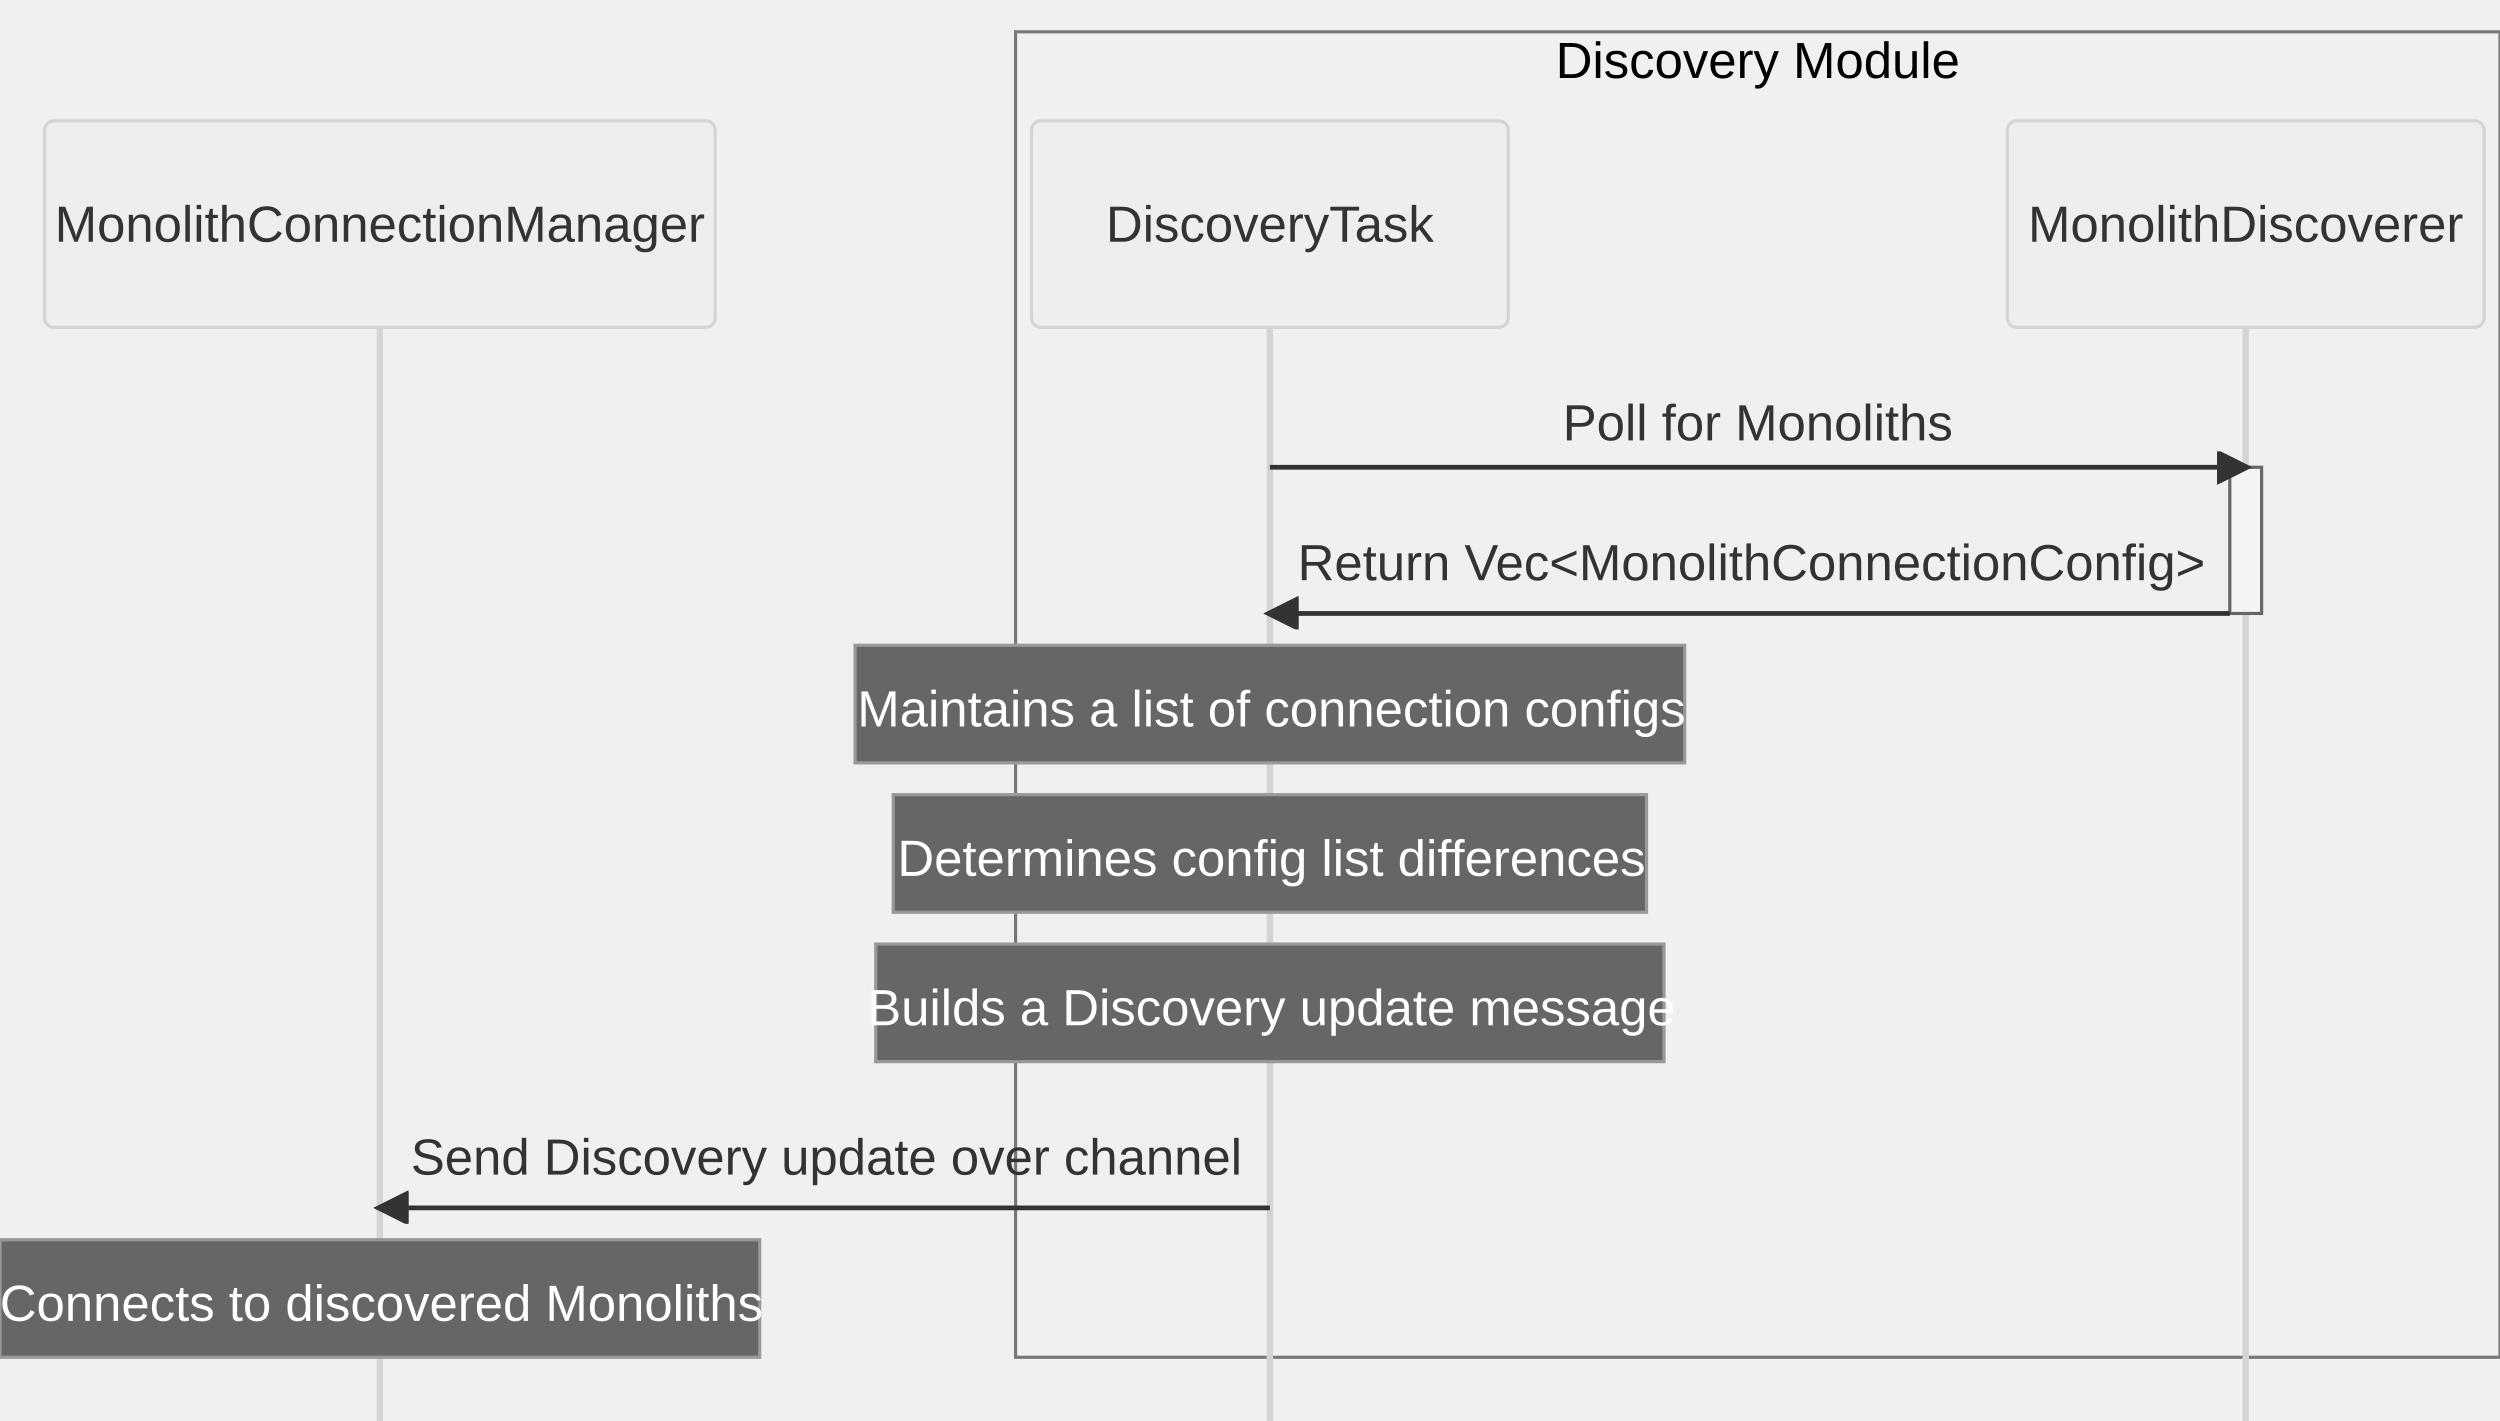
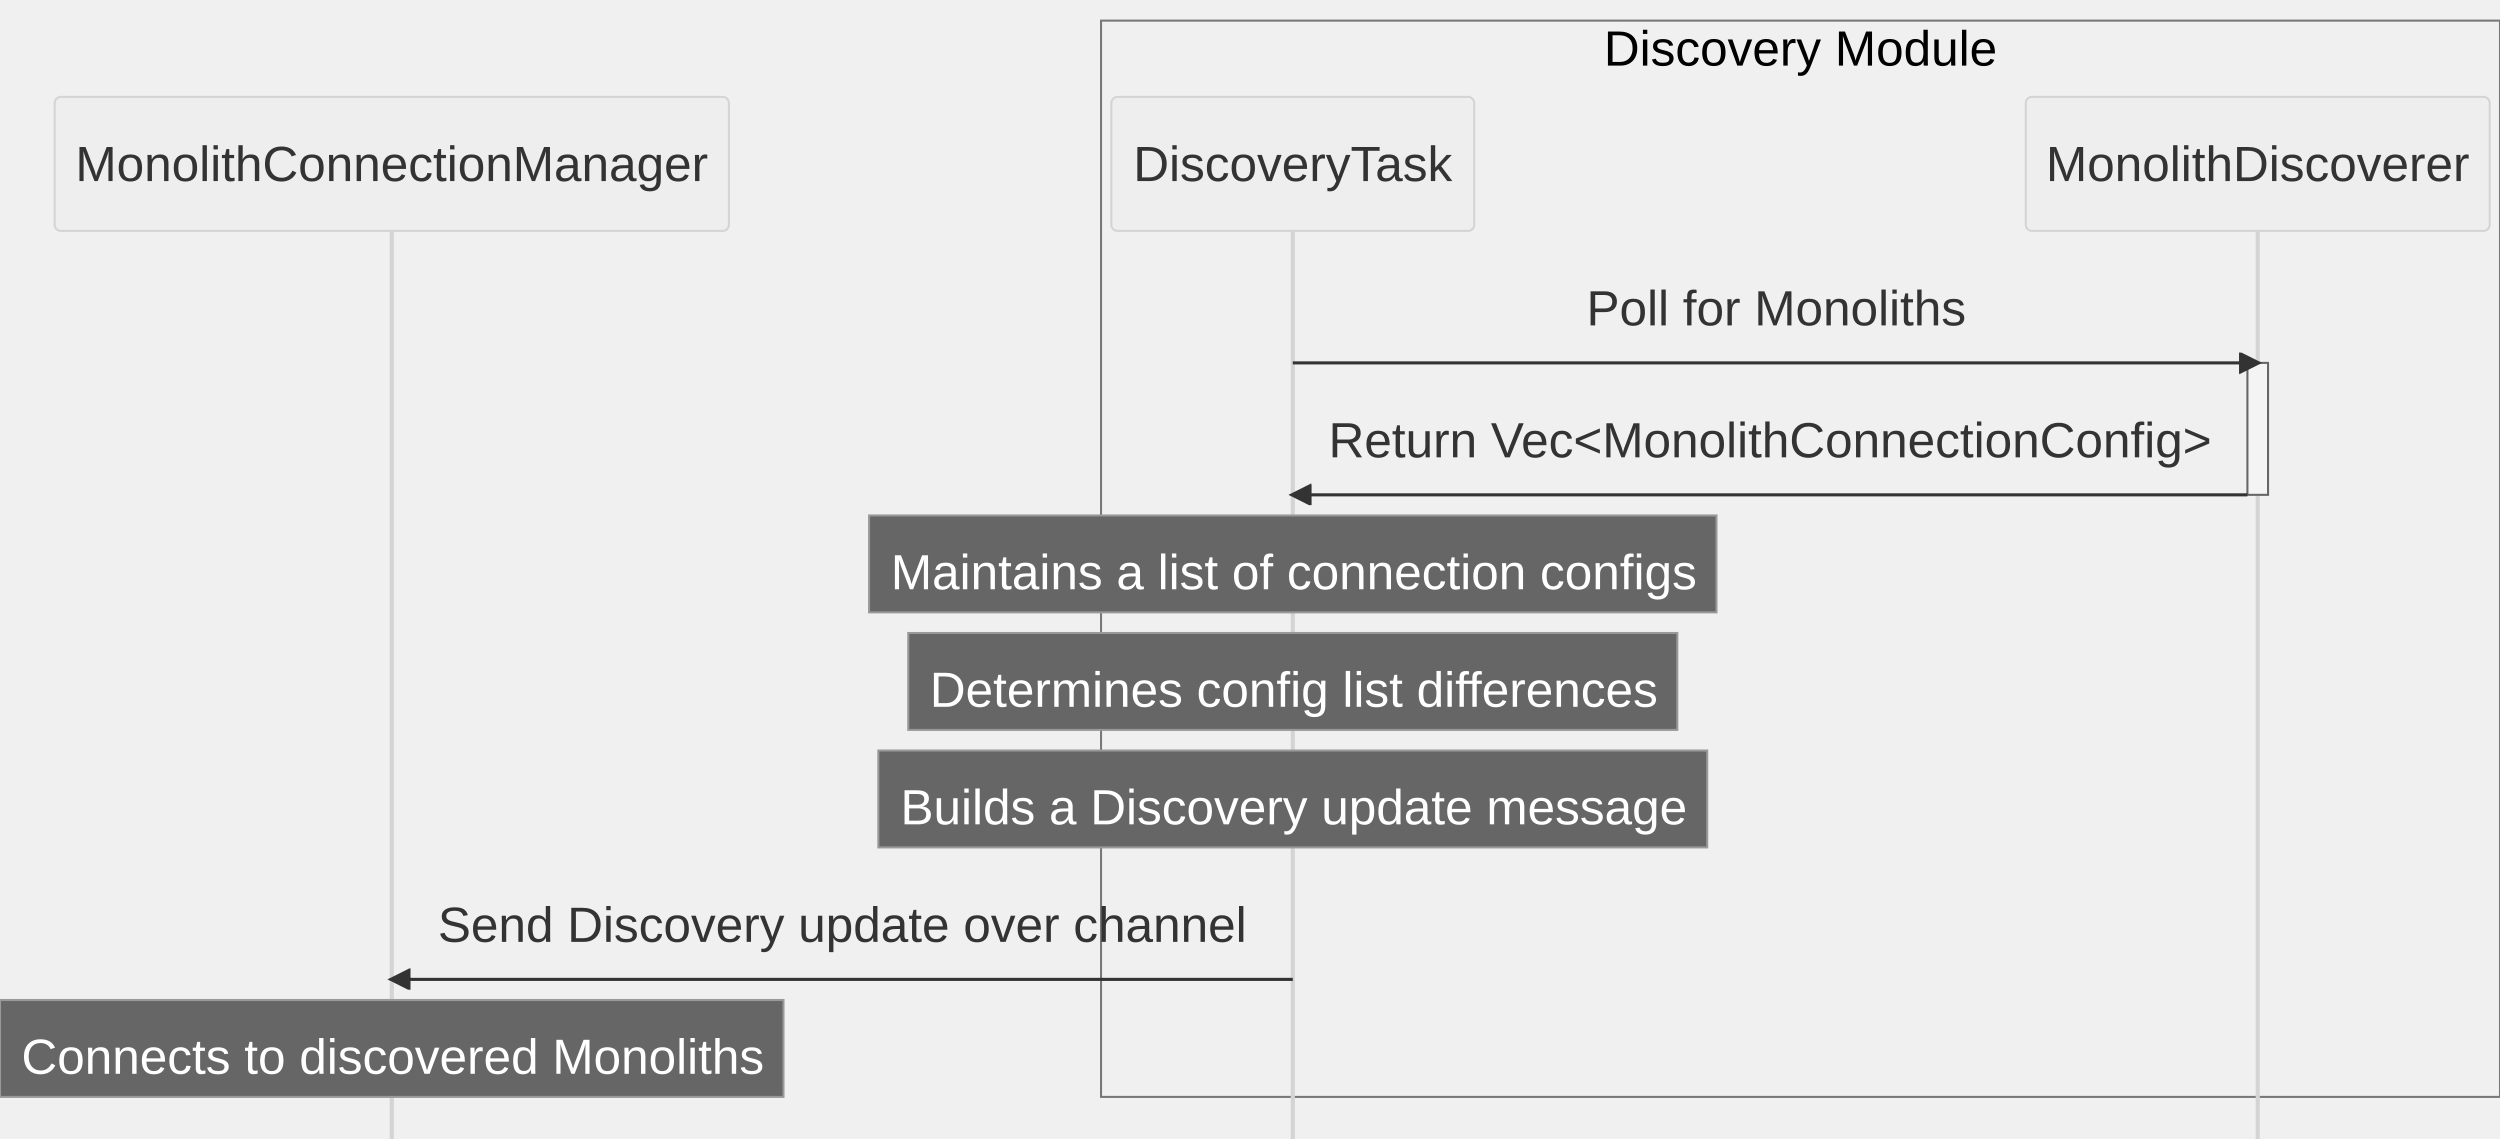
- <svg xmlns="http://www.w3.org/2000/svg" aria-roledescription="sequence" role="graphics-document document" viewBox="-14 -10 786.5 447" style="max-width: 786.5px; background-color: white;" width="100%" id="my-svg">
+ <svg xmlns="http://www.w3.org/2000/svg" aria-roledescription="sequence" role="graphics-document document" viewBox="-26.5 -10 1212.5 552" style="max-width: 1212.5px; background-color: white;" width="100%" id="my-svg">
  <g>
-     <rect class="rect" height="417" width="467" stroke="rgb(0,0,0, 0.5)" fill="transparent" y="0" x="305.5" />
-     <text style="text-anchor: middle; font-size: 16px; font-weight: 400;" class="text" alignment-baseline="central" dominant-baseline="central" y="9" x="539">
-       <tspan dy="0" x="539">Discovery Module</tspan>
+     <rect class="rect" height="522" width="678.5" stroke="rgb(0,0,0, 0.5)" fill="transparent" y="0" x="507.5" />
+     <text style="text-anchor: middle; font-size: 24px; font-weight: 400;" class="text" alignment-baseline="central" dominant-baseline="central" y="13.5" x="846.75">
+       <tspan dy="0" x="846.75">Discovery Module</tspan>
    </text>
  </g>
  <g>
-     <line stroke="#999" stroke-width="0.5px" class="200" y2="2000" x2="692.5" y1="33" x1="692.5" id="actor2" />
+     <line stroke="#999" stroke-width="0.5px" class="200" y2="2000" x2="1068.5" y1="42" x1="1068.5" id="actor2" />
    <g id="root-2">
-       <rect class="actor" ry="3" rx="3" height="65" width="150" stroke="#666" fill="#eaeaea" y="28" x="617.5" />
-       <text style="text-anchor: middle; font-size: 16px; font-weight: 400;" class="actor" alignment-baseline="central" dominant-baseline="central" y="60.5" x="692.5">
-         <tspan dy="0" x="692.5">MonolithDiscoverer</tspan>
+       <rect class="actor" ry="3" rx="3" height="65" width="225" stroke="#666" fill="#eaeaea" y="37" x="956" />
+       <text style="text-anchor: middle; font-size: 24px; font-weight: 400;" class="actor" alignment-baseline="central" dominant-baseline="central" y="69.5" x="1068.5">
+         <tspan dy="0" x="1068.5">MonolithDiscoverer</tspan>
      </text>
    </g>
  </g>
  <g>
-     <line stroke="#999" stroke-width="0.5px" class="200" y2="2000" x2="385.5" y1="33" x1="385.5" id="actor1" />
+     <line stroke="#999" stroke-width="0.5px" class="200" y2="2000" x2="600.5" y1="42" x1="600.5" id="actor1" />
    <g id="root-1">
-       <rect class="actor" ry="3" rx="3" height="65" width="150" stroke="#666" fill="#eaeaea" y="28" x="310.5" />
-       <text style="text-anchor: middle; font-size: 16px; font-weight: 400;" class="actor" alignment-baseline="central" dominant-baseline="central" y="60.5" x="385.5">
-         <tspan dy="0" x="385.5">DiscoveryTask</tspan>
+       <rect class="actor" ry="3" rx="3" height="65" width="176" stroke="#666" fill="#eaeaea" y="37" x="512.5" />
+       <text style="text-anchor: middle; font-size: 24px; font-weight: 400;" class="actor" alignment-baseline="central" dominant-baseline="central" y="69.5" x="600.5">
+         <tspan dy="0" x="600.5">DiscoveryTask</tspan>
      </text>
    </g>
  </g>
  <g>
-     <line stroke="#999" stroke-width="0.5px" class="200" y2="2000" x2="105.5" y1="33" x1="105.5" id="actor0" />
+     <line stroke="#999" stroke-width="0.5px" class="200" y2="2000" x2="163.5" y1="42" x1="163.5" id="actor0" />
    <g id="root-0">
-       <rect class="actor" ry="3" rx="3" height="65" width="211" stroke="#666" fill="#eaeaea" y="28" x="0" />
-       <text style="text-anchor: middle; font-size: 16px; font-weight: 400;" class="actor" alignment-baseline="central" dominant-baseline="central" y="60.5" x="105.5">
-         <tspan dy="0" x="105.5">MonolithConnectionManager</tspan>
+       <rect class="actor" ry="3" rx="3" height="65" width="327" stroke="#666" fill="#eaeaea" y="37" x="0" />
+       <text style="text-anchor: middle; font-size: 24px; font-weight: 400;" class="actor" alignment-baseline="central" dominant-baseline="central" y="69.5" x="163.5">
+         <tspan dy="0" x="163.5">MonolithConnectionManager</tspan>
      </text>
    </g>
  </g>
  <style>#my-svg{font-family:"trebuchet ms",verdana,arial,sans-serif;font-size:16px;fill:#000000;}#my-svg .error-icon{fill:#552222;}#my-svg .error-text{fill:#552222;stroke:#552222;}#my-svg .edge-thickness-normal{stroke-width:2px;}#my-svg .edge-thickness-thick{stroke-width:3.5px;}#my-svg .edge-pattern-solid{stroke-dasharray:0;}#my-svg .edge-pattern-dashed{stroke-dasharray:3;}#my-svg .edge-pattern-dotted{stroke-dasharray:2;}#my-svg .marker{fill:#666;stroke:#666;}#my-svg .marker.cross{stroke:#666;}#my-svg svg{font-family:"trebuchet ms",verdana,arial,sans-serif;font-size:16px;}#my-svg .actor{stroke:hsl(0, 0%, 83%);fill:#eee;}#my-svg text.actor&gt;tspan{fill:#333;stroke:none;}#my-svg .actor-line{stroke:#666;}#my-svg .messageLine0{stroke-width:1.5;stroke-dasharray:none;stroke:#333;}#my-svg .messageLine1{stroke-width:1.5;stroke-dasharray:2,2;stroke:#333;}#my-svg #arrowhead path{fill:#333;stroke:#333;}#my-svg .sequenceNumber{fill:white;}#my-svg #sequencenumber{fill:#333;}#my-svg #crosshead path{fill:#333;stroke:#333;}#my-svg .messageText{fill:#333;stroke:none;}#my-svg .labelBox{stroke:hsl(0, 0%, 83%);fill:#eee;}#my-svg .labelText,#my-svg .labelText&gt;tspan{fill:#333;stroke:none;}#my-svg .loopText,#my-svg .loopText&gt;tspan{fill:#333;stroke:none;}#my-svg .loopLine{stroke-width:2px;stroke-dasharray:2,2;stroke:hsl(0, 0%, 83%);fill:hsl(0, 0%, 83%);}#my-svg .note{stroke:#999;fill:#666;}#my-svg .noteText,#my-svg .noteText&gt;tspan{fill:#fff;stroke:none;}#my-svg .activation0{fill:#f4f4f4;stroke:#666;}#my-svg .activation1{fill:#f4f4f4;stroke:#666;}#my-svg .activation2{fill:#f4f4f4;stroke:#666;}#my-svg .actorPopupMenu{position:absolute;}#my-svg .actorPopupMenuPanel{position:absolute;fill:#eee;box-shadow:0px 8px 16px 0px rgba(0,0,0,0.2);filter:drop-shadow(3px 5px 2px rgb(0 0 0 / 0.4));}#my-svg .actor-man line{stroke:hsl(0, 0%, 83%);fill:#eee;}#my-svg .actor-man circle,#my-svg line{stroke:hsl(0, 0%, 83%);fill:#eee;stroke-width:2px;}#my-svg :root{--mermaid-font-family:"trebuchet ms",verdana,arial,sans-serif;}</style>
  <g />
  <defs>
    <symbol height="24" width="24" id="computer">
      <path d="M2 2v13h20v-13h-20zm18 11h-16v-9h16v9zm-10.228 6l.466-1h3.524l.467 1h-4.457zm14.228 3h-24l2-6h2.104l-1.33 4h18.45l-1.297-4h2.073l2 6zm-5-10h-14v-7h14v7z" transform="scale(.5)" />
    </symbol>
  </defs>
  <defs>
    <symbol clip-rule="evenodd" fill-rule="evenodd" id="database">
      <path d="M12.258.001l.256.004.255.005.253.008.251.01.249.012.247.015.246.016.242.019.241.02.239.023.236.024.233.027.231.028.229.031.225.032.223.034.22.036.217.038.214.04.211.041.208.043.205.045.201.046.198.048.194.05.191.051.187.053.183.054.18.056.175.057.172.059.168.06.163.061.16.063.155.064.15.066.074.033.073.033.071.034.07.034.069.035.068.035.067.035.066.035.064.036.064.036.062.036.06.036.06.037.058.037.058.037.055.038.055.038.053.038.052.038.051.039.05.039.048.039.047.039.045.04.044.04.043.04.041.04.04.041.039.041.037.041.036.041.034.041.033.042.032.042.03.042.029.042.027.042.026.043.024.043.023.043.021.043.02.043.018.044.017.043.015.044.013.044.012.044.011.045.009.044.007.045.006.045.004.045.002.045.001.045v17l-.001.045-.002.045-.004.045-.006.045-.007.045-.009.044-.011.045-.012.044-.013.044-.015.044-.017.043-.018.044-.02.043-.021.043-.023.043-.024.043-.026.043-.027.042-.029.042-.03.042-.032.042-.033.042-.034.041-.036.041-.037.041-.039.041-.04.041-.041.04-.043.04-.044.04-.045.04-.047.039-.048.039-.05.039-.051.039-.052.038-.053.038-.055.038-.055.038-.058.037-.058.037-.06.037-.06.036-.062.036-.064.036-.064.036-.066.035-.067.035-.068.035-.069.035-.07.034-.071.034-.073.033-.074.033-.15.066-.155.064-.16.063-.163.061-.168.06-.172.059-.175.057-.18.056-.183.054-.187.053-.191.051-.194.05-.198.048-.201.046-.205.045-.208.043-.211.041-.214.04-.217.038-.22.036-.223.034-.225.032-.229.031-.231.028-.233.027-.236.024-.239.023-.241.02-.242.019-.246.016-.247.015-.249.012-.251.01-.253.008-.255.005-.256.004-.258.001-.258-.001-.256-.004-.255-.005-.253-.008-.251-.01-.249-.012-.247-.015-.245-.016-.243-.019-.241-.02-.238-.023-.236-.024-.234-.027-.231-.028-.228-.031-.226-.032-.223-.034-.22-.036-.217-.038-.214-.04-.211-.041-.208-.043-.204-.045-.201-.046-.198-.048-.195-.05-.19-.051-.187-.053-.184-.054-.179-.056-.176-.057-.172-.059-.167-.06-.164-.061-.159-.063-.155-.064-.151-.066-.074-.033-.072-.033-.072-.034-.07-.034-.069-.035-.068-.035-.067-.035-.066-.035-.064-.036-.063-.036-.062-.036-.061-.036-.06-.037-.058-.037-.057-.037-.056-.038-.055-.038-.053-.038-.052-.038-.051-.039-.049-.039-.049-.039-.046-.039-.046-.04-.044-.04-.043-.04-.041-.04-.04-.041-.039-.041-.037-.041-.036-.041-.034-.041-.033-.042-.032-.042-.03-.042-.029-.042-.027-.042-.026-.043-.024-.043-.023-.043-.021-.043-.02-.043-.018-.044-.017-.043-.015-.044-.013-.044-.012-.044-.011-.045-.009-.044-.007-.045-.006-.045-.004-.045-.002-.045-.001-.045v-17l.001-.045.002-.045.004-.045.006-.045.007-.045.009-.044.011-.045.012-.044.013-.044.015-.044.017-.043.018-.044.02-.043.021-.043.023-.043.024-.043.026-.043.027-.042.029-.042.03-.042.032-.042.033-.042.034-.041.036-.041.037-.041.039-.041.04-.041.041-.04.043-.04.044-.04.046-.04.046-.039.049-.039.049-.039.051-.039.052-.038.053-.038.055-.038.056-.038.057-.037.058-.037.06-.037.061-.036.062-.036.063-.036.064-.036.066-.035.067-.035.068-.035.069-.035.07-.034.072-.034.072-.033.074-.033.151-.066.155-.064.159-.063.164-.061.167-.06.172-.059.176-.057.179-.056.184-.054.187-.053.19-.051.195-.05.198-.048.201-.046.204-.045.208-.043.211-.041.214-.04.217-.038.22-.036.223-.034.226-.032.228-.031.231-.028.234-.027.236-.024.238-.023.241-.02.243-.019.245-.016.247-.015.249-.012.251-.01.253-.008.255-.005.256-.004.258-.001.258.001zm-9.258 20.499v.01l.001.021.003.021.004.022.005.021.006.022.007.022.009.023.01.022.011.023.012.023.013.023.015.023.016.024.017.023.018.024.019.024.021.024.022.025.023.024.024.025.052.049.056.05.061.051.066.051.07.051.075.051.079.052.084.052.088.052.092.052.097.052.102.051.105.052.11.052.114.051.119.051.123.051.127.05.131.05.135.05.139.048.144.049.147.047.152.047.155.047.16.045.163.045.167.043.171.043.176.041.178.041.183.039.187.039.19.037.194.035.197.035.202.033.204.031.209.03.212.029.216.027.219.025.222.024.226.021.23.02.233.018.236.016.24.015.243.012.246.01.249.008.253.005.256.004.259.001.26-.001.257-.004.254-.005.25-.008.247-.011.244-.012.241-.014.237-.016.233-.018.231-.021.226-.021.224-.024.22-.026.216-.027.212-.028.21-.031.205-.031.202-.034.198-.034.194-.036.191-.037.187-.039.183-.04.179-.04.175-.042.172-.043.168-.044.163-.045.16-.046.155-.046.152-.047.148-.048.143-.049.139-.049.136-.05.131-.05.126-.05.123-.051.118-.052.114-.051.11-.052.106-.052.101-.052.096-.052.092-.052.088-.053.083-.051.079-.052.074-.052.07-.051.065-.051.06-.051.056-.05.051-.05.023-.024.023-.025.021-.024.02-.024.019-.024.018-.024.017-.024.015-.023.014-.024.013-.023.012-.023.01-.023.01-.022.008-.022.006-.022.006-.022.004-.022.004-.021.001-.021.001-.021v-4.127l-.077.055-.08.053-.083.054-.085.053-.087.052-.09.052-.093.051-.095.05-.097.05-.1.049-.102.049-.105.048-.106.047-.109.047-.111.046-.114.045-.115.045-.118.044-.12.043-.122.042-.124.042-.126.041-.128.04-.13.04-.132.038-.134.038-.135.037-.138.037-.139.035-.142.035-.143.034-.144.033-.147.032-.148.031-.15.03-.151.03-.153.029-.154.027-.156.027-.158.026-.159.025-.161.024-.162.023-.163.022-.165.021-.166.02-.167.019-.169.018-.169.017-.171.016-.173.015-.173.014-.175.013-.175.012-.177.011-.178.01-.179.008-.179.008-.181.006-.182.005-.182.004-.184.003-.184.002h-.37l-.184-.002-.184-.003-.182-.004-.182-.005-.181-.006-.179-.008-.179-.008-.178-.01-.176-.011-.176-.012-.175-.013-.173-.014-.172-.015-.171-.016-.17-.017-.169-.018-.167-.019-.166-.02-.165-.021-.163-.022-.162-.023-.161-.024-.159-.025-.157-.026-.156-.027-.155-.027-.153-.029-.151-.03-.15-.03-.148-.031-.146-.032-.145-.033-.143-.034-.141-.035-.14-.035-.137-.037-.136-.037-.134-.038-.132-.038-.13-.04-.128-.04-.126-.041-.124-.042-.122-.042-.12-.044-.117-.043-.116-.045-.113-.045-.112-.046-.109-.047-.106-.047-.105-.048-.102-.049-.1-.049-.097-.05-.095-.05-.093-.052-.09-.051-.087-.052-.085-.053-.083-.054-.08-.054-.077-.054v4.127zm0-5.654v.011l.001.021.003.021.004.021.005.022.006.022.007.022.009.022.01.022.011.023.012.023.013.023.015.024.016.023.017.024.018.024.019.024.021.024.022.024.023.025.024.024.052.05.056.05.061.05.066.051.07.051.075.052.079.051.084.052.088.052.092.052.097.052.102.052.105.052.11.051.114.051.119.052.123.05.127.051.131.05.135.049.139.049.144.048.147.048.152.047.155.046.16.045.163.045.167.044.171.042.176.042.178.04.183.04.187.038.19.037.194.036.197.034.202.033.204.032.209.03.212.028.216.027.219.025.222.024.226.022.23.02.233.018.236.016.24.014.243.012.246.01.249.008.253.006.256.003.259.001.26-.001.257-.003.254-.006.25-.008.247-.01.244-.012.241-.015.237-.016.233-.018.231-.02.226-.022.224-.024.22-.025.216-.027.212-.029.21-.03.205-.032.202-.033.198-.035.194-.036.191-.037.187-.039.183-.039.179-.041.175-.042.172-.043.168-.044.163-.045.16-.045.155-.047.152-.047.148-.048.143-.048.139-.05.136-.049.131-.05.126-.051.123-.051.118-.051.114-.052.11-.052.106-.052.101-.052.096-.052.092-.052.088-.052.083-.052.079-.052.074-.051.07-.052.065-.051.06-.05.056-.051.051-.049.023-.025.023-.024.021-.025.02-.024.019-.024.018-.024.017-.024.015-.023.014-.023.013-.024.012-.022.01-.023.01-.023.008-.022.006-.022.006-.022.004-.021.004-.022.001-.021.001-.021v-4.139l-.077.054-.08.054-.083.054-.085.052-.087.053-.09.051-.093.051-.095.051-.097.05-.1.049-.102.049-.105.048-.106.047-.109.047-.111.046-.114.045-.115.044-.118.044-.12.044-.122.042-.124.042-.126.041-.128.04-.13.039-.132.039-.134.038-.135.037-.138.036-.139.036-.142.035-.143.033-.144.033-.147.033-.148.031-.15.03-.151.03-.153.028-.154.028-.156.027-.158.026-.159.025-.161.024-.162.023-.163.022-.165.021-.166.02-.167.019-.169.018-.169.017-.171.016-.173.015-.173.014-.175.013-.175.012-.177.011-.178.009-.179.009-.179.007-.181.007-.182.005-.182.004-.184.003-.184.002h-.37l-.184-.002-.184-.003-.182-.004-.182-.005-.181-.007-.179-.007-.179-.009-.178-.009-.176-.011-.176-.012-.175-.013-.173-.014-.172-.015-.171-.016-.17-.017-.169-.018-.167-.019-.166-.02-.165-.021-.163-.022-.162-.023-.161-.024-.159-.025-.157-.026-.156-.027-.155-.028-.153-.028-.151-.03-.15-.03-.148-.031-.146-.033-.145-.033-.143-.033-.141-.035-.14-.036-.137-.036-.136-.037-.134-.038-.132-.039-.13-.039-.128-.04-.126-.041-.124-.042-.122-.043-.12-.043-.117-.044-.116-.044-.113-.046-.112-.046-.109-.046-.106-.047-.105-.048-.102-.049-.1-.049-.097-.05-.095-.051-.093-.051-.09-.051-.087-.053-.085-.052-.083-.054-.08-.054-.077-.054v4.139zm0-5.666v.011l.001.02.003.022.004.021.005.022.006.021.007.022.009.023.01.022.011.023.012.023.013.023.015.023.016.024.017.024.018.023.019.024.021.025.022.024.023.024.024.025.052.05.056.05.061.05.066.051.07.051.075.052.079.051.084.052.088.052.092.052.097.052.102.052.105.051.11.052.114.051.119.051.123.051.127.05.131.05.135.05.139.049.144.048.147.048.152.047.155.046.16.045.163.045.167.043.171.043.176.042.178.04.183.04.187.038.19.037.194.036.197.034.202.033.204.032.209.03.212.028.216.027.219.025.222.024.226.021.23.02.233.018.236.017.24.014.243.012.246.01.249.008.253.006.256.003.259.001.26-.001.257-.003.254-.006.25-.008.247-.01.244-.013.241-.014.237-.016.233-.018.231-.02.226-.022.224-.024.22-.025.216-.027.212-.029.21-.03.205-.032.202-.033.198-.035.194-.036.191-.037.187-.039.183-.039.179-.041.175-.042.172-.043.168-.044.163-.045.16-.045.155-.047.152-.047.148-.048.143-.049.139-.049.136-.049.131-.051.126-.05.123-.051.118-.052.114-.051.11-.052.106-.052.101-.052.096-.052.092-.052.088-.052.083-.052.079-.052.074-.052.07-.051.065-.051.06-.051.056-.05.051-.049.023-.025.023-.025.021-.024.02-.024.019-.024.018-.024.017-.024.015-.023.014-.024.013-.023.012-.023.01-.022.01-.023.008-.022.006-.022.006-.022.004-.022.004-.021.001-.021.001-.021v-4.153l-.077.054-.08.054-.083.053-.085.053-.087.053-.09.051-.093.051-.095.051-.097.05-.1.049-.102.048-.105.048-.106.048-.109.046-.111.046-.114.046-.115.044-.118.044-.12.043-.122.043-.124.042-.126.041-.128.04-.13.039-.132.039-.134.038-.135.037-.138.036-.139.036-.142.034-.143.034-.144.033-.147.032-.148.032-.15.03-.151.03-.153.028-.154.028-.156.027-.158.026-.159.024-.161.024-.162.023-.163.023-.165.021-.166.02-.167.019-.169.018-.169.017-.171.016-.173.015-.173.014-.175.013-.175.012-.177.01-.178.01-.179.009-.179.007-.181.006-.182.006-.182.004-.184.003-.184.001-.185.001-.185-.001-.184-.001-.184-.003-.182-.004-.182-.006-.181-.006-.179-.007-.179-.009-.178-.01-.176-.01-.176-.012-.175-.013-.173-.014-.172-.015-.171-.016-.17-.017-.169-.018-.167-.019-.166-.02-.165-.021-.163-.023-.162-.023-.161-.024-.159-.024-.157-.026-.156-.027-.155-.028-.153-.028-.151-.03-.15-.03-.148-.032-.146-.032-.145-.033-.143-.034-.141-.034-.14-.036-.137-.036-.136-.037-.134-.038-.132-.039-.13-.039-.128-.041-.126-.041-.124-.041-.122-.043-.12-.043-.117-.044-.116-.044-.113-.046-.112-.046-.109-.046-.106-.048-.105-.048-.102-.048-.1-.05-.097-.049-.095-.051-.093-.051-.09-.052-.087-.052-.085-.053-.083-.053-.08-.054-.077-.054v4.153zm8.74-8.179l-.257.004-.254.005-.25.008-.247.011-.244.012-.241.014-.237.016-.233.018-.231.021-.226.022-.224.023-.22.026-.216.027-.212.028-.21.031-.205.032-.202.033-.198.034-.194.036-.191.038-.187.038-.183.04-.179.041-.175.042-.172.043-.168.043-.163.045-.16.046-.155.046-.152.048-.148.048-.143.048-.139.049-.136.05-.131.05-.126.051-.123.051-.118.051-.114.052-.11.052-.106.052-.101.052-.096.052-.092.052-.088.052-.083.052-.079.052-.074.051-.07.052-.065.051-.06.05-.056.05-.051.05-.023.025-.023.024-.021.024-.02.025-.019.024-.018.024-.017.023-.015.024-.014.023-.013.023-.012.023-.01.023-.01.022-.008.022-.006.023-.006.021-.004.022-.004.021-.001.021-.001.021.001.021.001.021.004.021.004.022.006.021.006.023.008.022.01.022.01.023.012.023.013.023.014.023.015.024.017.023.018.024.019.024.02.025.021.024.023.024.023.025.051.05.056.05.06.05.065.051.07.052.074.051.079.052.083.052.088.052.092.052.096.052.101.052.106.052.11.052.114.052.118.051.123.051.126.051.131.05.136.05.139.049.143.048.148.048.152.048.155.046.16.046.163.045.168.043.172.043.175.042.179.041.183.04.187.038.191.038.194.036.198.034.202.033.205.032.21.031.212.028.216.027.22.026.224.023.226.022.231.021.233.018.237.016.241.014.244.012.247.011.25.008.254.005.257.004.26.001.26-.001.257-.004.254-.005.25-.008.247-.011.244-.012.241-.014.237-.016.233-.018.231-.021.226-.022.224-.023.22-.026.216-.027.212-.028.21-.031.205-.032.202-.033.198-.034.194-.036.191-.038.187-.038.183-.04.179-.041.175-.042.172-.043.168-.043.163-.045.16-.046.155-.046.152-.048.148-.048.143-.048.139-.049.136-.05.131-.05.126-.051.123-.051.118-.051.114-.052.11-.052.106-.052.101-.052.096-.052.092-.052.088-.052.083-.052.079-.052.074-.051.07-.052.065-.051.06-.05.056-.05.051-.05.023-.025.023-.024.021-.024.02-.025.019-.024.018-.024.017-.023.015-.024.014-.023.013-.023.012-.023.01-.023.01-.022.008-.022.006-.023.006-.021.004-.022.004-.021.001-.021.001-.021-.001-.021-.001-.021-.004-.021-.004-.022-.006-.021-.006-.023-.008-.022-.01-.022-.01-.023-.012-.023-.013-.023-.014-.023-.015-.024-.017-.023-.018-.024-.019-.024-.02-.025-.021-.024-.023-.024-.023-.025-.051-.05-.056-.05-.06-.05-.065-.051-.07-.052-.074-.051-.079-.052-.083-.052-.088-.052-.092-.052-.096-.052-.101-.052-.106-.052-.11-.052-.114-.052-.118-.051-.123-.051-.126-.051-.131-.05-.136-.05-.139-.049-.143-.048-.148-.048-.152-.048-.155-.046-.16-.046-.163-.045-.168-.043-.172-.043-.175-.042-.179-.041-.183-.04-.187-.038-.191-.038-.194-.036-.198-.034-.202-.033-.205-.032-.21-.031-.212-.028-.216-.027-.22-.026-.224-.023-.226-.022-.231-.021-.233-.018-.237-.016-.241-.014-.244-.012-.247-.011-.25-.008-.254-.005-.257-.004-.26-.001-.26.001z" transform="scale(.5)" />
    </symbol>
  </defs>
  <defs>
    <symbol height="24" width="24" id="clock">
      <path d="M12 2c5.514 0 10 4.486 10 10s-4.486 10-10 10-10-4.486-10-10 4.486-10 10-10zm0-2c-6.627 0-12 5.373-12 12s5.373 12 12 12 12-5.373 12-12-5.373-12-12-12zm5.848 12.459c.202.038.202.333.001.372-1.907.361-6.045 1.111-6.547 1.111-.719 0-1.301-.582-1.301-1.301 0-.512.77-5.447 1.125-7.445.034-.192.312-.181.343.014l.985 6.238 5.394 1.011z" transform="scale(.5)" />
    </symbol>
  </defs>
  <defs>
    <marker orient="auto" markerHeight="12" markerWidth="12" markerUnits="userSpaceOnUse" refY="5" refX="9" id="arrowhead">
      <path d="M 0 0 L 10 5 L 0 10 z" />
    </marker>
  </defs>
  <defs>
    <marker refY="5" refX="4" orient="auto" markerHeight="8" markerWidth="15" id="crosshead">
      <path style="stroke-dasharray: 0, 0;" d="M 1,2 L 6,7 M 6,2 L 1,7" stroke-width="1pt" stroke="#000000" fill="none" />
    </marker>
  </defs>
  <defs>
    <marker orient="auto" markerHeight="28" markerWidth="20" refY="7" refX="18" id="filled-head">
      <path d="M 18,7 L9,13 L14,7 L9,1 Z" />
    </marker>
  </defs>
  <defs>
    <marker orient="auto" markerHeight="40" markerWidth="60" refY="15" refX="15" id="sequencenumber">
      <circle r="6" cy="15" cx="15" />
    </marker>
  </defs>
  <g>
-     <rect class="activation0" ry="0" rx="0" height="46" width="10" stroke="#666" fill="#EDF2AE" y="137" x="687.5" />
+     <rect class="activation0" ry="0" rx="0" height="64" width="10" stroke="#666" fill="#EDF2AE" y="166" x="1063.5" />
  </g>
  <g>
-     <rect class="note" ry="0" rx="0" height="37" width="261" stroke="#666" fill="#EDF2AE" y="193" x="255" />
-     <text style="font-size: 16px; font-weight: 400;" dy="1em" class="noteText" alignment-baseline="middle" dominant-baseline="middle" text-anchor="middle" y="198" x="386">
-       <tspan x="386">Maintains a list of connection configs</tspan>
+     <rect class="note" ry="0" rx="0" height="47" width="411" stroke="#666" fill="#EDF2AE" y="240" x="395" />
+     <text style="font-size: 24px; font-weight: 400;" dy="1em" class="noteText" alignment-baseline="middle" dominant-baseline="middle" text-anchor="middle" y="245" x="601">
+       <tspan x="601">Maintains a list of connection configs</tspan>
    </text>
  </g>
  <g>
-     <rect class="note" ry="0" rx="0" height="37" width="237" stroke="#666" fill="#EDF2AE" y="240" x="267" />
-     <text style="font-size: 16px; font-weight: 400;" dy="1em" class="noteText" alignment-baseline="middle" dominant-baseline="middle" text-anchor="middle" y="245" x="386">
-       <tspan x="386">Determines config list differences</tspan>
+     <rect class="note" ry="0" rx="0" height="47" width="373" stroke="#666" fill="#EDF2AE" y="297" x="414" />
+     <text style="font-size: 24px; font-weight: 400;" dy="1em" class="noteText" alignment-baseline="middle" dominant-baseline="middle" text-anchor="middle" y="302" x="601">
+       <tspan x="601">Determines config list differences</tspan>
    </text>
  </g>
  <g>
-     <rect class="note" ry="0" rx="0" height="37" width="248" stroke="#666" fill="#EDF2AE" y="287" x="261.5" />
-     <text style="font-size: 16px; font-weight: 400;" dy="1em" class="noteText" alignment-baseline="middle" dominant-baseline="middle" text-anchor="middle" y="292" x="386">
-       <tspan x="386">Builds a Discovery update message</tspan>
+     <rect class="note" ry="0" rx="0" height="47" width="402" stroke="#666" fill="#EDF2AE" y="354" x="399.5" />
+     <text style="font-size: 24px; font-weight: 400;" dy="1em" class="noteText" alignment-baseline="middle" dominant-baseline="middle" text-anchor="middle" y="359" x="601">
+       <tspan x="601">Builds a Discovery update message</tspan>
    </text>
  </g>
  <g>
-     <rect class="note" ry="0" rx="0" height="37" width="239" stroke="#666" fill="#EDF2AE" y="380" x="-14" />
-     <text style="font-size: 16px; font-weight: 400;" dy="1em" class="noteText" alignment-baseline="middle" dominant-baseline="middle" text-anchor="middle" y="385" x="106">
-       <tspan x="106">Connects to discovered Monoliths</tspan>
+     <rect class="note" ry="0" rx="0" height="47" width="380" stroke="#666" fill="#EDF2AE" y="475" x="-26.5" />
+     <text style="font-size: 24px; font-weight: 400;" dy="1em" class="noteText" alignment-baseline="middle" dominant-baseline="middle" text-anchor="middle" y="480" x="164">
+       <tspan x="164">Connects to discovered Monoliths</tspan>
    </text>
  </g>
-   <text style="font-size: 16px; font-weight: 400;" dy="1em" class="messageText" alignment-baseline="middle" dominant-baseline="middle" text-anchor="middle" y="108" x="539">Poll for Monoliths</text>
-   <line style="fill: none;" marker-end="url(#arrowhead)" stroke="none" stroke-width="2" class="messageLine0" y2="137" x2="692.5" y1="137" x1="385.5" />
-   <text style="font-size: 16px; font-weight: 400;" dy="1em" class="messageText" alignment-baseline="middle" dominant-baseline="middle" text-anchor="middle" y="152" x="537">Return Vec&lt;MonolithConnectionConfig&gt;</text>
-   <line style="fill: none;" marker-end="url(#arrowhead)" stroke="none" stroke-width="2" class="messageLine0" y2="183" x2="385.5" y1="183" x1="687.5" />
-   <text style="font-size: 16px; font-weight: 400;" dy="1em" class="messageText" alignment-baseline="middle" dominant-baseline="middle" text-anchor="middle" y="339" x="246">Send Discovery update over channel</text>
-   <line style="fill: none;" marker-end="url(#arrowhead)" stroke="none" stroke-width="2" class="messageLine0" y2="370" x2="105.5" y1="370" x1="385.5" />
+   <text style="font-size: 24px; font-weight: 400;" dy="1em" class="messageText" alignment-baseline="middle" dominant-baseline="middle" text-anchor="middle" y="117" x="835">Poll for Monoliths</text>
+   <line style="fill: none;" marker-end="url(#arrowhead)" stroke="none" stroke-width="2" class="messageLine0" y2="166" x2="1068.5" y1="166" x1="600.5" />
+   <text style="font-size: 24px; font-weight: 400;" dy="1em" class="messageText" alignment-baseline="middle" dominant-baseline="middle" text-anchor="middle" y="181" x="832">Return Vec&lt;MonolithConnectionConfig&gt;</text>
+   <line style="fill: none;" marker-end="url(#arrowhead)" stroke="none" stroke-width="2" class="messageLine0" y2="230" x2="600.5" y1="230" x1="1063.5" />
+   <text style="font-size: 24px; font-weight: 400;" dy="1em" class="messageText" alignment-baseline="middle" dominant-baseline="middle" text-anchor="middle" y="416" x="382">Send Discovery update over channel</text>
+   <line style="fill: none;" marker-end="url(#arrowhead)" stroke="none" stroke-width="2" class="messageLine0" y2="465" x2="163.5" y1="465" x1="600.5" />
</svg>
